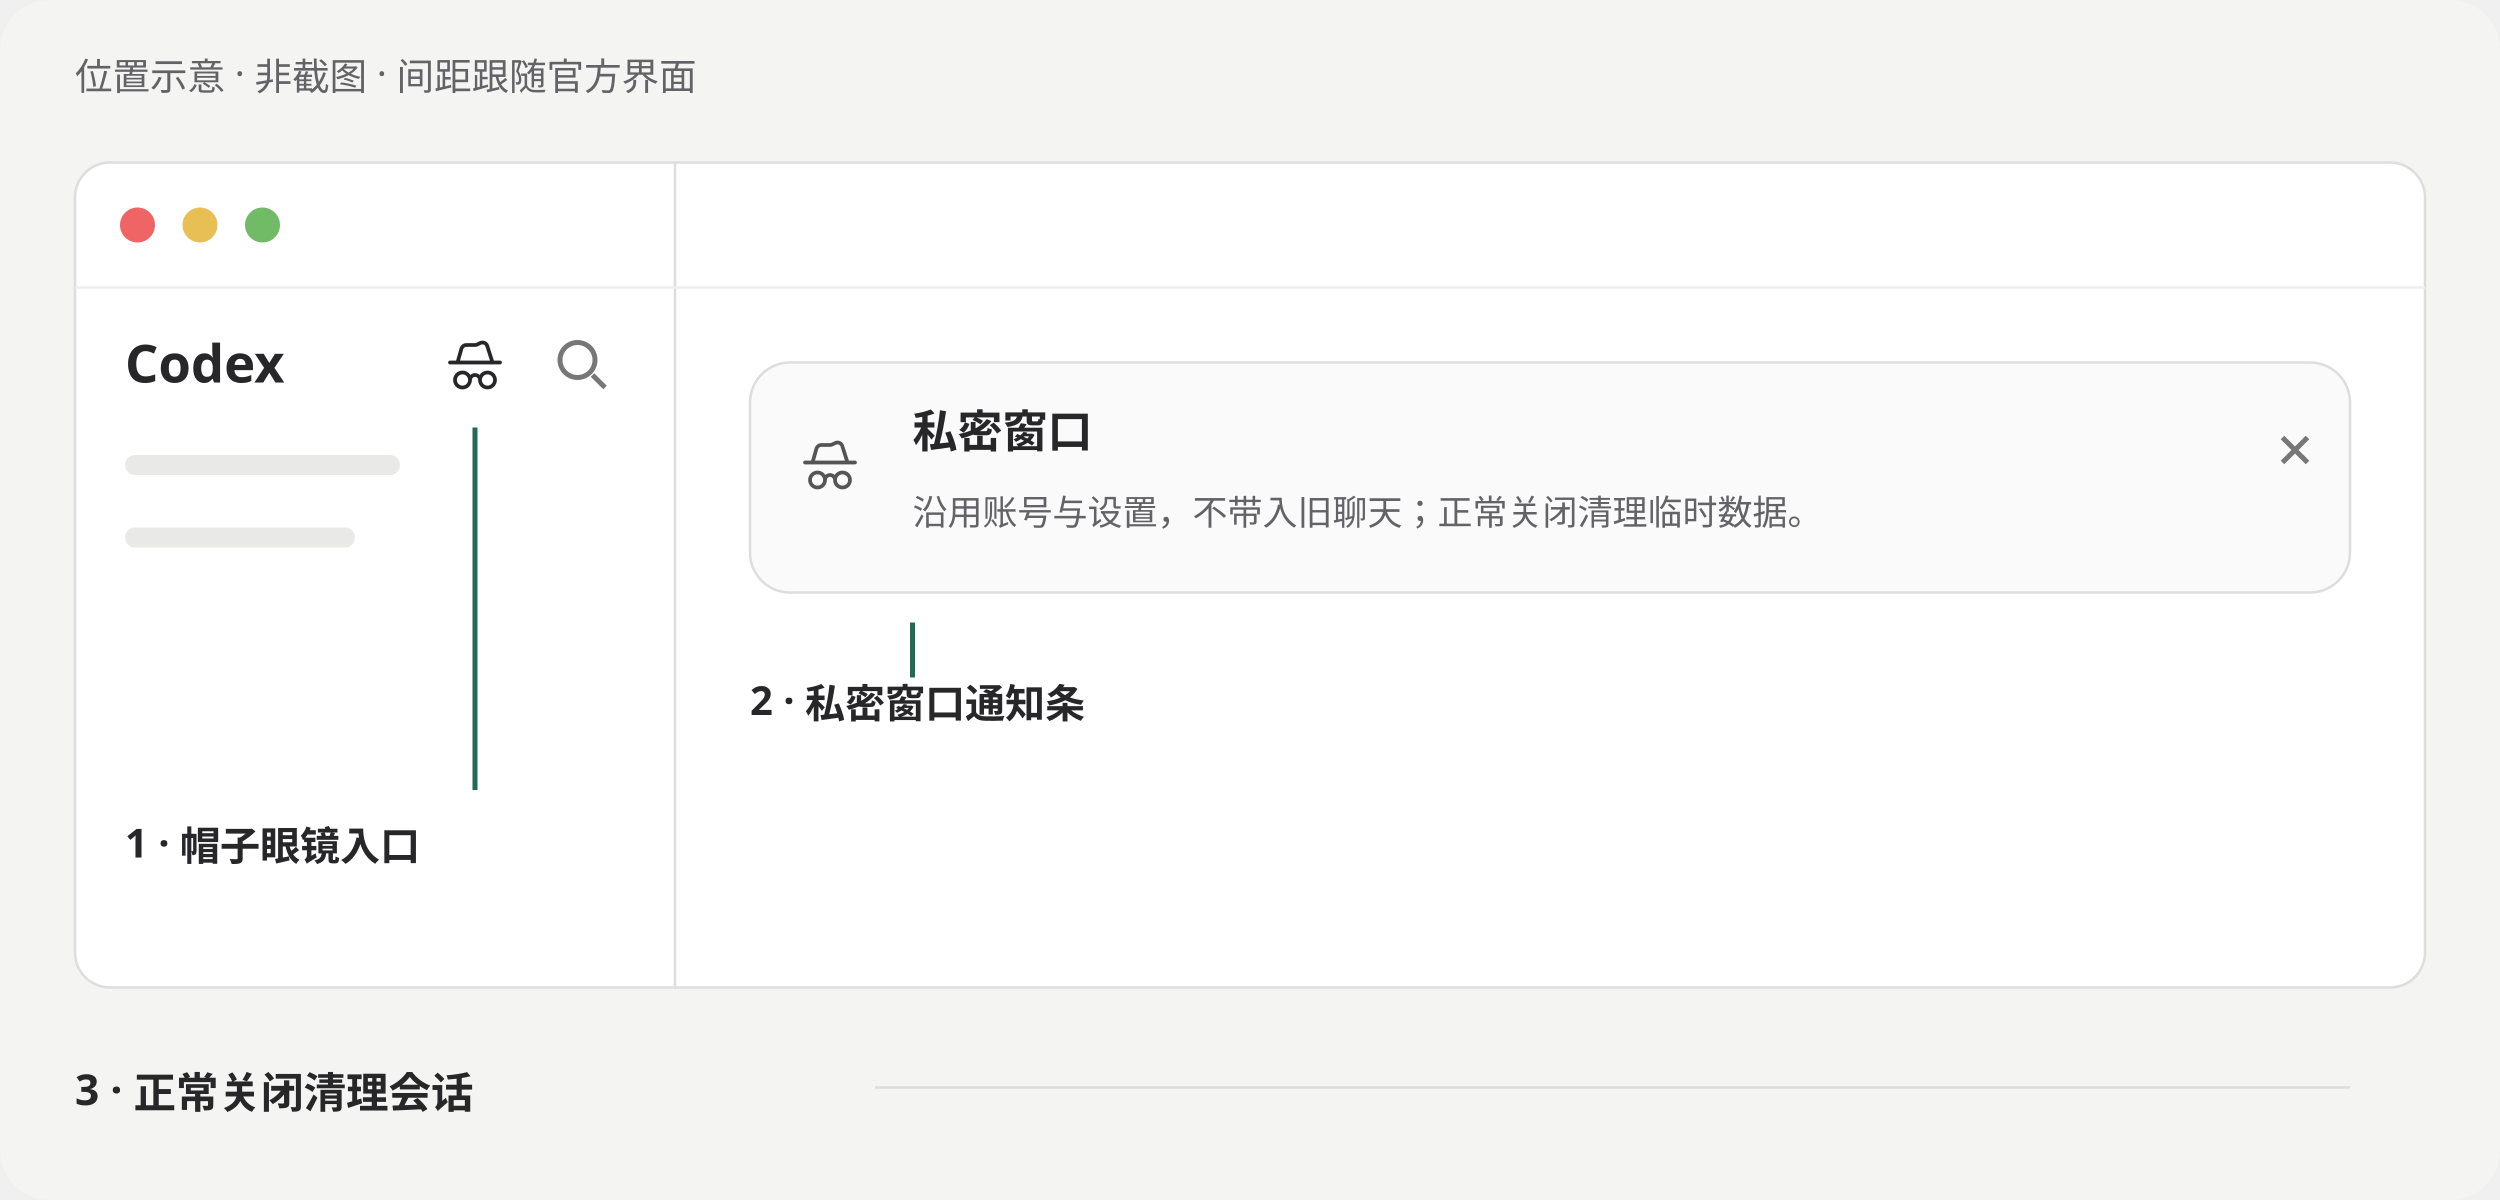
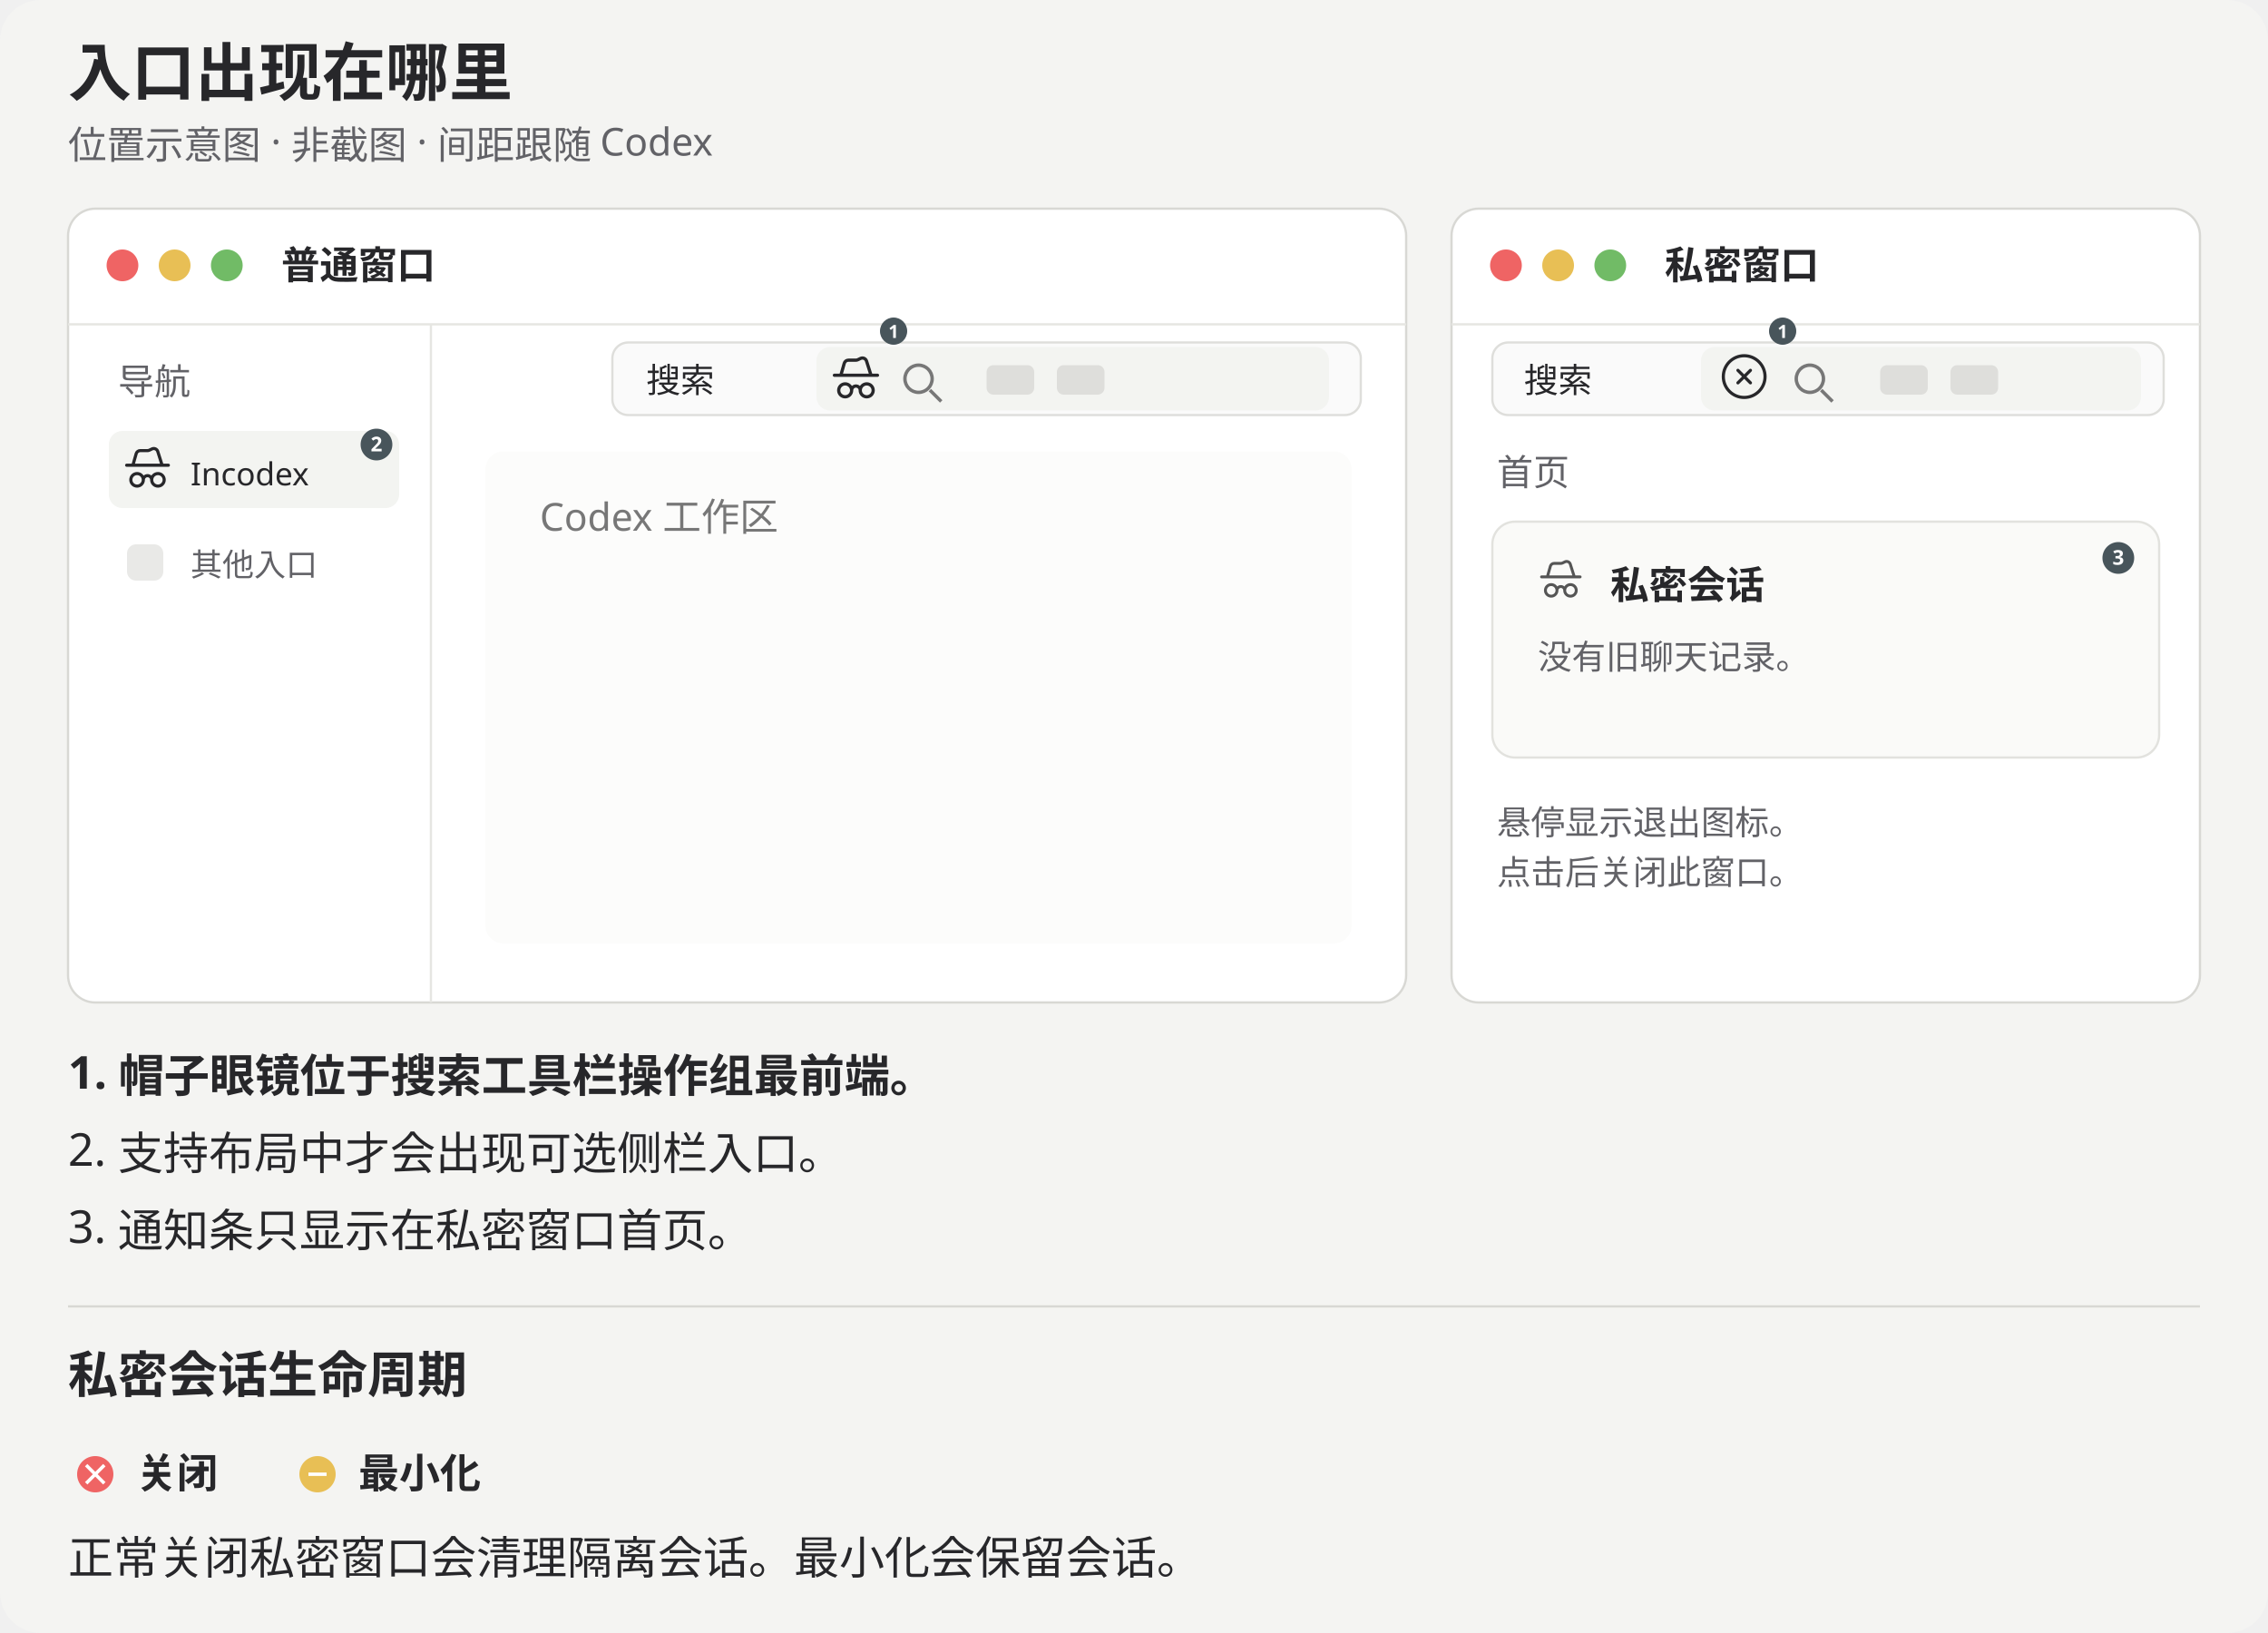
- <svg xmlns="http://www.w3.org/2000/svg" viewBox="0 0 1000 480" role="img" aria-labelledby="title desc">
-   <rect width="1000" height="480" rx="20" fill="#f4f4f2" />
-   <g font-family="system-ui, sans-serif" fill="#27272a">
-     <text x="30" y="36" font-size="15" fill="#626267">位置示意 · 非截图 · 间距跟随官方界面</text>
-     <rect x="30" y="65" width="940" height="330" rx="14" fill="#fff" stroke="#ddd" />
-     <path d="M270 65v330" stroke="#ddd" />
-     <path d="M30 115h940" stroke="#eee" />
-     <circle cx="55" cy="90" r="7" fill="#ef6464" />
-     <circle cx="80" cy="90" r="7" fill="#e8bf55" />
-     <circle cx="105" cy="90" r="7" fill="#71bb66" />
-     <text x="50" y="153" font-size="21" font-weight="600">Codex</text>
-     <g transform="translate(178 134)" fill="none" stroke="#27272a" stroke-width="1.5" stroke-linecap="round" stroke-linejoin="round">
+ <svg xmlns="http://www.w3.org/2000/svg" viewBox="0 0 1000 720" role="img" aria-labelledby="title desc">
+   <defs>
+     <g id="hat" fill="none" stroke="currentColor" stroke-width="1.5" stroke-linecap="round" stroke-linejoin="round">
      <path d="M14 18a2 2 0 0 0-4 0 M19 11l-2.11-6.657a2 2 0 0 0-2.752-1.148l-1.276.61A2 2 0 0 1 12 4H8.5a2 2 0 0 0-1.925 1.456L5 11 M2 11h20 M20 18a3 3 0 1 1-6 0a3 3 0 1 1 6 0Z M10 18a3 3 0 1 1-6 0a3 3 0 1 1 6 0Z" />
    </g>
-     <circle cx="231" cy="144" r="7" fill="none" stroke="#777" stroke-width="2" />
-     <path d="m237 150 5 5" stroke="#777" stroke-width="2" />
-     <rect x="50" y="182" width="110" height="8" rx="4" fill="#e9e9e7" />
-     <rect x="50" y="211" width="92" height="8" rx="4" fill="#e9e9e7" />
-     <rect x="300" y="145" width="640" height="92" rx="16" fill="#fafafa" stroke="#ddd" />
-     <g transform="translate(320 174)" fill="none" stroke="#555" stroke-width="1.5" stroke-linecap="round" stroke-linejoin="round">
-       <path d="M14 18a2 2 0 0 0-4 0 M19 11l-2.11-6.657a2 2 0 0 0-2.752-1.148l-1.276.61A2 2 0 0 1 12 4H8.5a2 2 0 0 0-1.925 1.456L5 11 M2 11h20 M20 18a3 3 0 1 1-6 0a3 3 0 1 1 6 0Z M10 18a3 3 0 1 1-6 0a3 3 0 1 1 6 0Z" />
+     <g id="exit" fill="none" stroke="currentColor" stroke-width="1.5" stroke-linecap="round" stroke-linejoin="round">
+       <circle cx="12" cy="12" r="10" />
+       <path d="m15 9-6 6 M9 9l6 6" />
    </g>
-     <text x="365" y="179" font-size="18" font-weight="600">私密窗口</text>
-     <text x="365" y="210" font-size="14" fill="#626267">沿用账号与设置，不带入旧聊天；正常关闭清理临时数据。</text>
-     <path d="m913 175 10 10m0-10-10 10" stroke="#777" stroke-width="2" />
-     <text x="300" y="286" font-size="16" font-weight="600">2 · 私密窗口通知条</text>
-     <path d="M365 271v-22" stroke="#236a55" stroke-width="2" />
-     <text x="50" y="343" font-size="16" font-weight="600">1 · 帽子眼镜入口</text>
-     <path d="M190 316V171" stroke="#236a55" stroke-width="2" />
-     <text x="30" y="442" font-size="17" font-weight="600">3 · 正常关闭清理会话</text>
-     <path d="M350 435h590" stroke="#ddd" />
+   </defs>
+   <rect width="1000" height="720" rx="18" fill="#f4f4f2" />
+   <g font-family="system-ui, sans-serif" fill="#27272a">
+     <text x="30" y="42" font-size="28" font-weight="650">入口出现在哪里</text>
+     <text x="30" y="70" font-size="17" fill="#626267">位置示意图 · 非截图 · 间距跟随 Codex</text>
+     <g aria-label="普通窗口">
+       <rect x="30" y="92" width="590" height="350" rx="12" fill="#fff" stroke="#d8d8d4" />
+       <path d="M30 143h590 M190 143v299" stroke="#e6e6e2" />
+       <circle cx="54" cy="117" r="7" fill="#ef6464" />
+       <circle cx="77" cy="117" r="7" fill="#e8bf55" />
+       <circle cx="100" cy="117" r="7" fill="#71bb66" />
+       <text x="124" y="123" font-size="17" font-weight="600">普通窗口</text>
+       <rect x="270" y="151" width="330" height="32" rx="7" fill="#fafafa" stroke="#dededb" />
+       <text x="285" y="173" font-size="15">搜索</text>
+       <rect x="360" y="153" width="226" height="28" rx="6" fill="#f3f4f1" />
+       <g transform="translate(366 155) scale(.95)" color="#27272a" aria-label="帽子眼镜入口">
+         <use href="#hat" />
+       </g>
+       <g aria-label="编号 1，工具栏入口">
+         <circle cx="394" cy="146" r="6" fill="#48555b" />
+         <text x="394" y="149" text-anchor="middle" font-size="8" font-weight="700" fill="#fff">1</text>
+       </g>
+       <circle cx="405" cy="167" r="6" fill="none" stroke="#777" stroke-width="1.5" />
+       <path d="m410 172 5 5" stroke="#777" stroke-width="1.5" />
+       <rect x="435" y="161" width="21" height="13" rx="3" fill="#dededb" />
+       <rect x="466" y="161" width="21" height="13" rx="3" fill="#dededb" />
+       <text x="52" y="174" font-size="16" fill="#626267">导航</text>
+       <rect x="48" y="190" width="128" height="34" rx="6" fill="#f3f4f1" />
+       <g transform="translate(54 195) scale(.92)" color="#27272a" aria-label="可选侧栏帽子眼镜入口">
+         <use href="#hat" />
+       </g>
+       <text x="84" y="214" font-size="14">Incodex</text>
+       <g aria-label="编号 2，可选侧栏入口">
+         <circle cx="166" cy="196" r="7" fill="#48555b" />
+         <text x="166" y="199" text-anchor="middle" font-size="9" font-weight="700" fill="#fff">2</text>
+       </g>
+       <rect x="56" y="240" width="16" height="16" rx="4" fill="#e9e9e7" />
+       <text x="84" y="254" font-size="14" fill="#626267">其他入口</text>
+       <rect x="214" y="199" width="382" height="217" rx="8" fill="#fcfcfb" />
+       <text x="238" y="234" font-size="17" fill="#777">Codex 工作区</text>
+     </g>
+     <g aria-label="私密窗口">
+       <rect x="640" y="92" width="330" height="350" rx="12" fill="#fff" stroke="#d8d8d4" />
+       <path d="M640 143h330" stroke="#e6e6e2" />
+       <circle cx="664" cy="117" r="7" fill="#ef6464" />
+       <circle cx="687" cy="117" r="7" fill="#e8bf55" />
+       <circle cx="710" cy="117" r="7" fill="#71bb66" />
+       <text x="734" y="123" font-size="17" font-weight="600">私密窗口</text>
+       <rect x="658" y="151" width="296" height="32" rx="7" fill="#fafafa" stroke="#dededb" />
+       <text x="672" y="173" font-size="15">搜索</text>
+       <rect x="750" y="153" width="194" height="28" rx="6" fill="#f3f4f1" />
+       <g transform="translate(758 155) scale(.92)" color="#27272a" aria-label="悬停时显示退出图标">
+         <use href="#exit" />
+       </g>
+       <g aria-label="编号 1，悬停后的工具栏入口">
+         <circle cx="786" cy="146" r="6" fill="#48555b" />
+         <text x="786" y="149" text-anchor="middle" font-size="8" font-weight="700" fill="#fff">1</text>
+       </g>
+       <circle cx="798" cy="167" r="6" fill="none" stroke="#777" stroke-width="1.5" />
+       <path d="m803 172 5 5" stroke="#777" stroke-width="1.5" />
+       <rect x="829" y="161" width="21" height="13" rx="3" fill="#dededb" />
+       <rect x="860" y="161" width="21" height="13" rx="3" fill="#dededb" />
+       <text x="660" y="214" font-size="16" fill="#626267">首页</text>
+       <rect x="658" y="230" width="294" height="104" rx="10" fill="#fafaf8" stroke="#e2e2de" />
+       <g transform="translate(678 245) scale(.85)" color="#555" aria-hidden="true">
+         <use href="#hat" />
+       </g>
+       <g aria-label="编号 3，私密首页通知">
+         <circle cx="934" cy="246" r="7" fill="#48555b" />
+         <text x="934" y="249" text-anchor="middle" font-size="9" font-weight="700" fill="#fff">3</text>
+       </g>
+       <text x="710" y="264" font-size="17" font-weight="600">私密会话</text>
+       <text x="678" y="295" font-size="15" fill="#626267">没有旧聊天记录。</text>
+       <text x="660" y="368" font-size="15" fill="#626267">悬停显示退出图标。</text>
+       <text x="660" y="390" font-size="15" fill="#626267">点击后关闭此窗口。</text>
+     </g>
+     <text data-copy-role="toolbar" x="30" y="480" font-size="20" font-weight="600">1. 帽子眼镜位于搜索工具栏操作组最前端。</text>
+     <text data-copy-role="sidebar" x="30" y="514" font-size="20">2. 支持布局中才会出现可选侧栏入口。</text>
+     <text data-copy-role="banner" x="30" y="548" font-size="20">3. 通知条只显示在私密窗口首页。</text>
+     <path d="M30 576h940" stroke="#d8d8d4" />
+     <text x="30" y="614" font-size="22" font-weight="600">私密会话生命周期</text>
+     <circle cx="42" cy="650" r="8" fill="#ef6464" />
+     <path d="m38 646 8 8m0-8-8 8" stroke="#fff" stroke-width="1.5" />
+     <text x="60" y="656" font-size="18" font-weight="600">关闭</text>
+     <circle cx="140" cy="650" r="8" fill="#e8bf55" />
+     <path d="M136 650h8" stroke="#fff" stroke-width="1.5" />
+     <text x="158" y="656" font-size="18" font-weight="600">最小化</text>
+     <text data-copy-role="lifecycle" x="30" y="694" font-size="20">正常关闭私密窗口会清理隔离会话。最小化会保留会话。</text>
  </g>
</svg>
